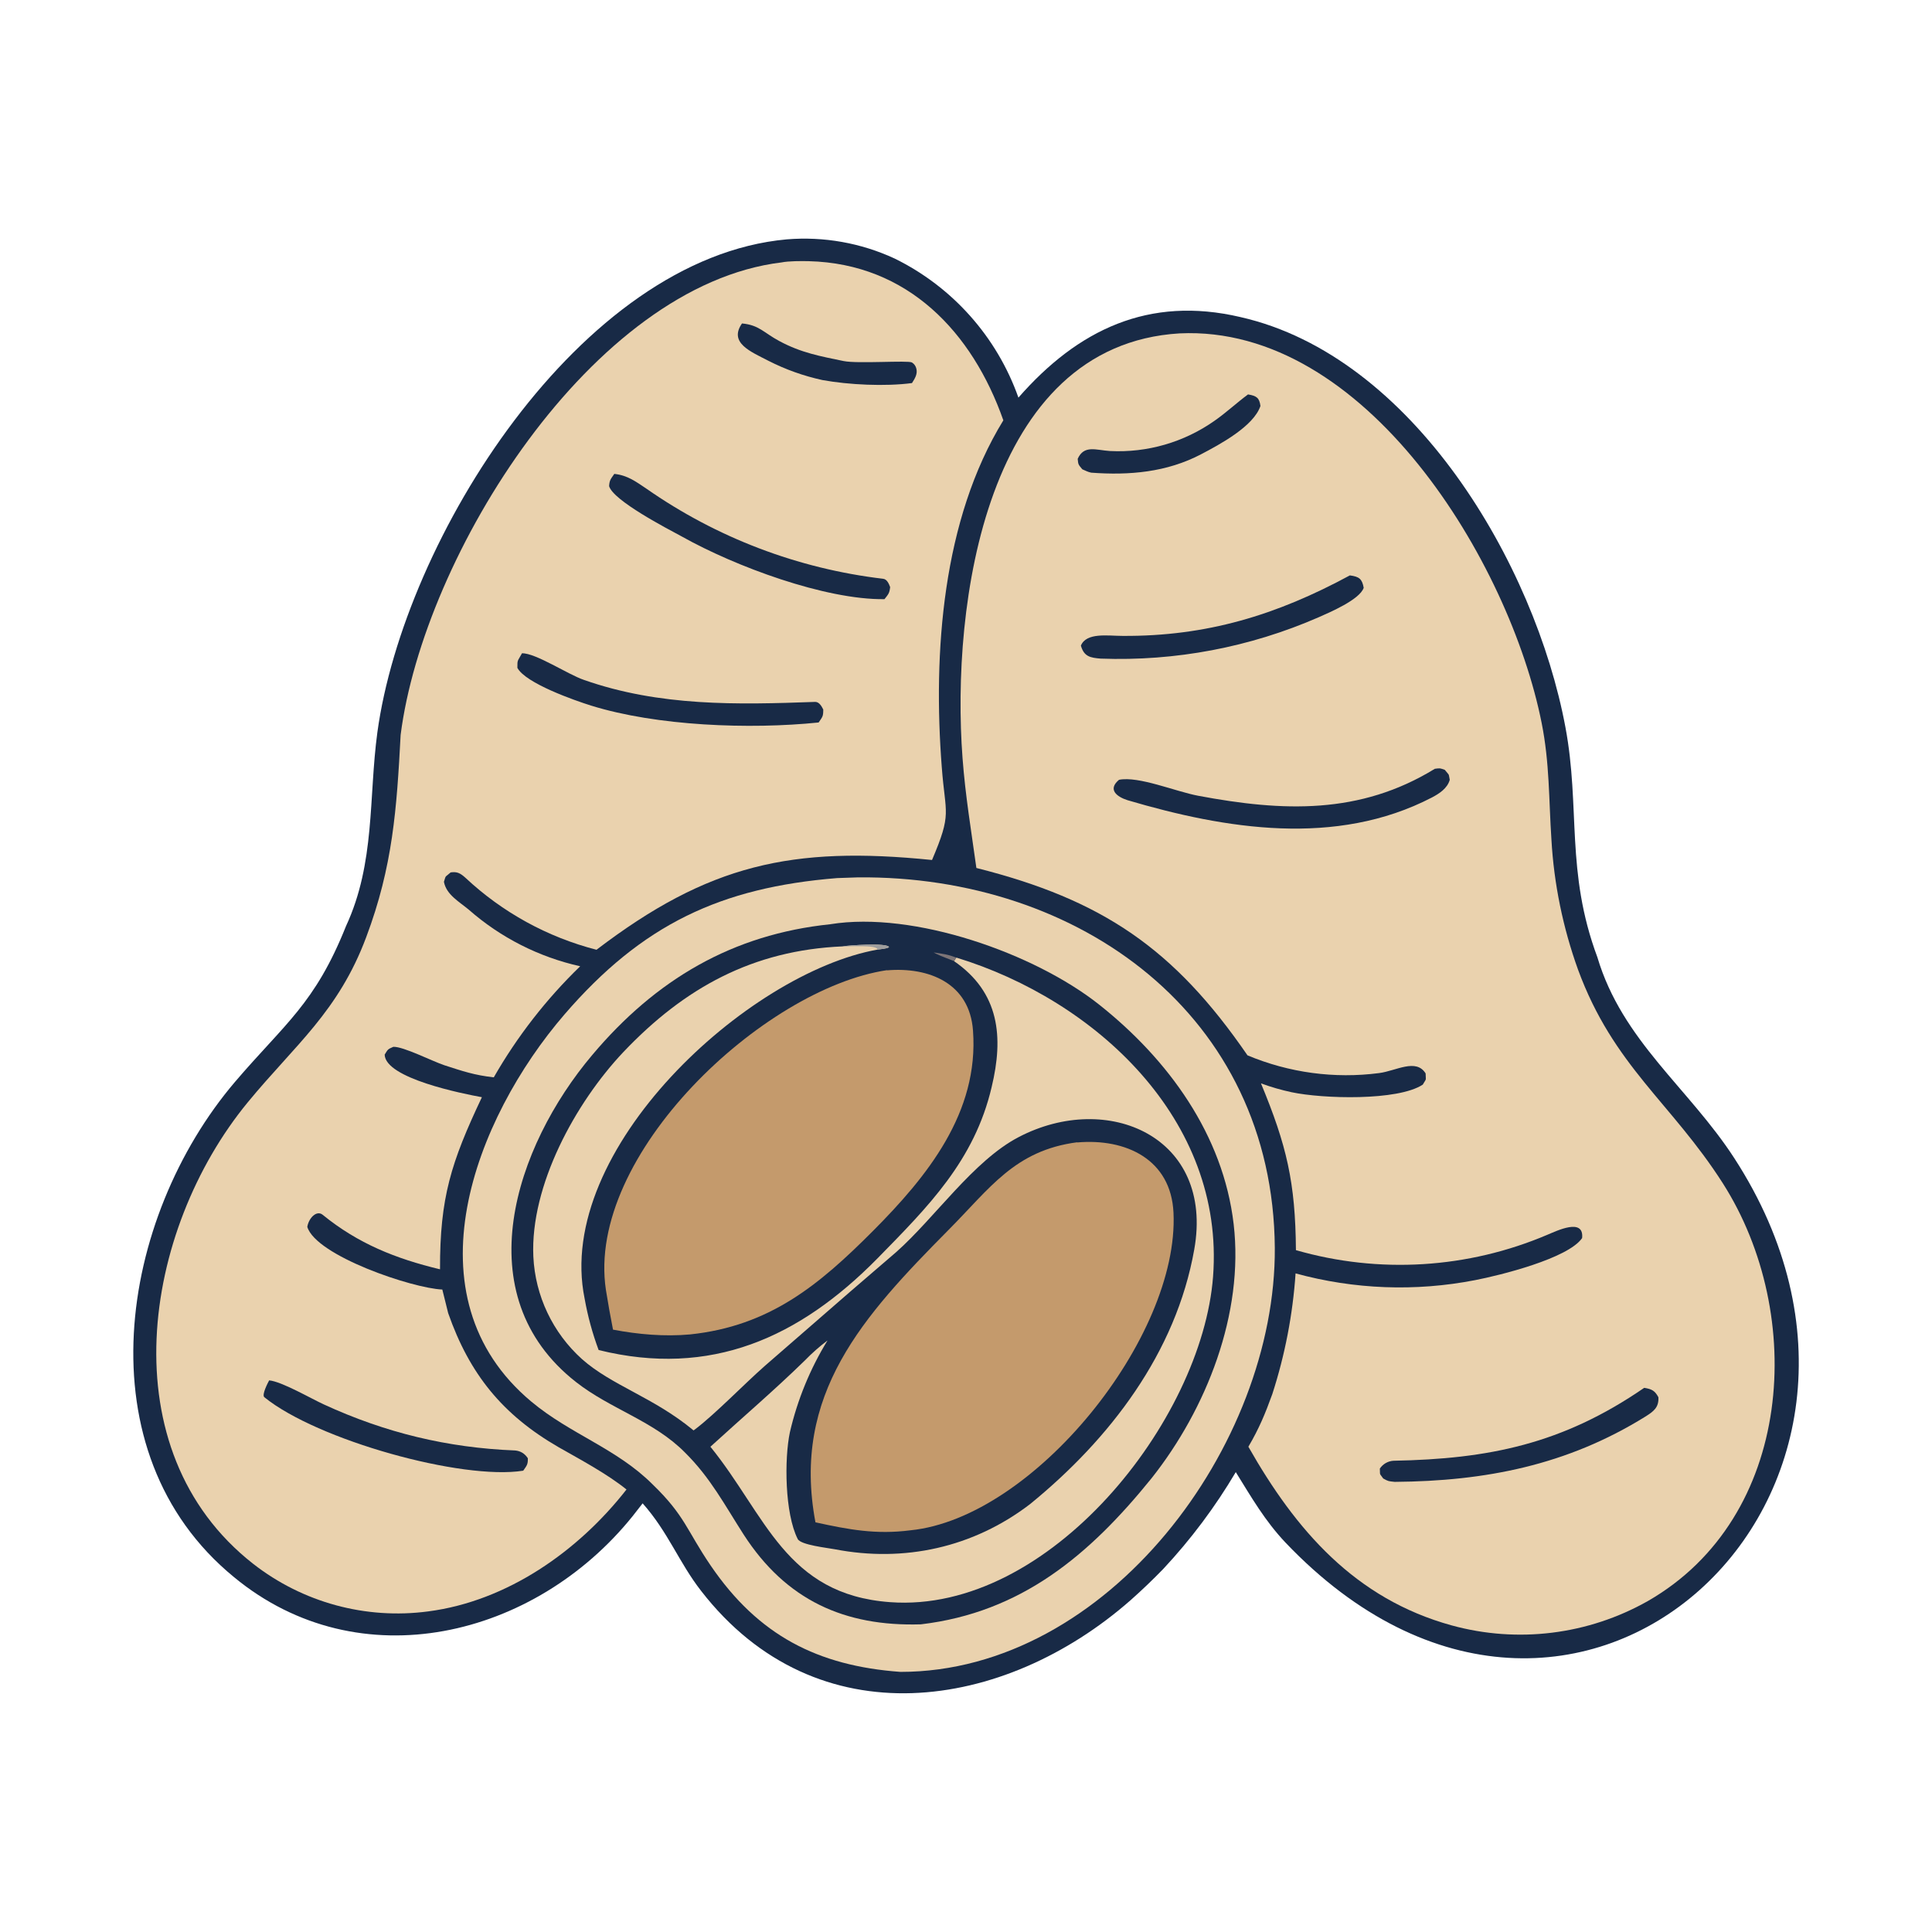
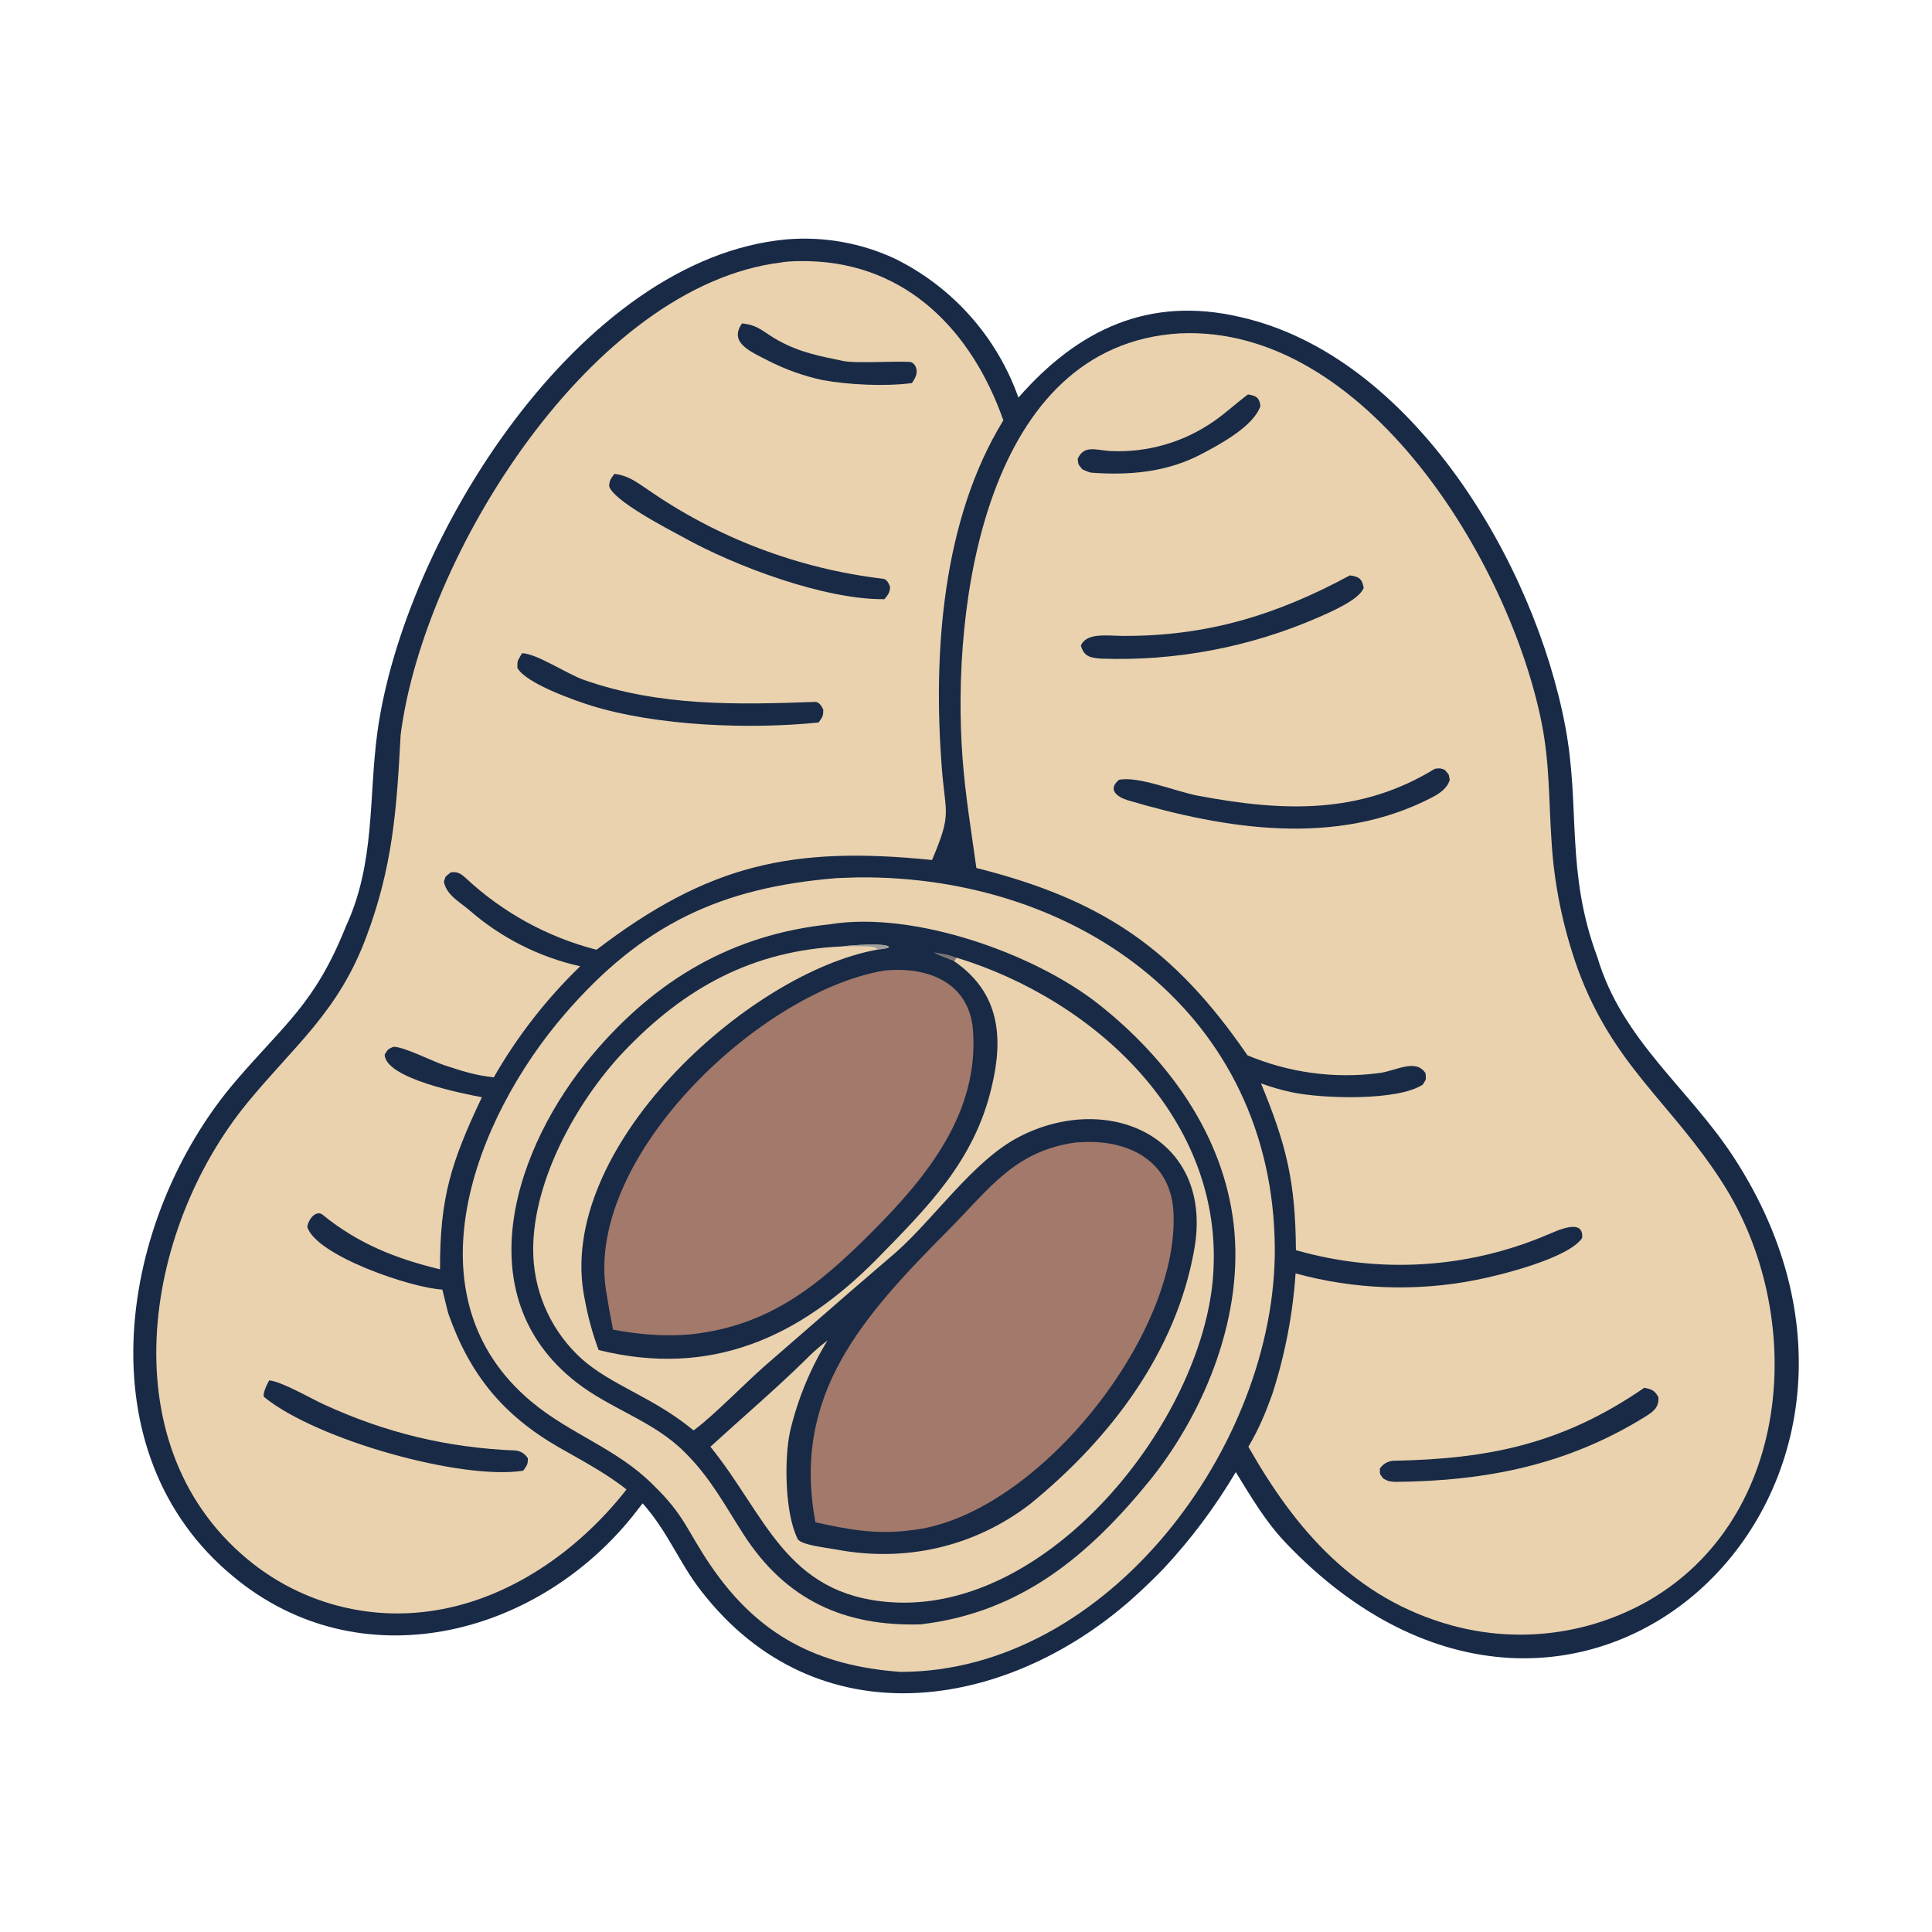
<svg xmlns="http://www.w3.org/2000/svg" width="512" height="512" viewBox="479 480.5 1088.9 1088.9">
  <path fill="#182A46" d="M922.5 615.4a121 121 0 0 1 60.7 10.8 139 139 0 0 1 69.8 78.4c33.5-38.3 73.5-57.5 125.1-45.4 97.2 22 166 139 183.2 231.2 8.5 45.4 0 81.3 18 129.6 14 47.1 51.6 73.8 77.2 113.3 122.2 188.5-89.8 388-253 216.6-11.6-12.3-19-25.2-28-39.7a314 314 0 0 1-40.8 54.5q-8.9 9.2-18.5 17.7c-71 62.4-176.7 79-242-5.2-12.5-16-18.6-33.2-33-49.4l-5.7 7.3c-55 68.3-153.9 92.7-224.6 34.3-86.1-70.5-64.7-202.6.6-279.2 28.2-33 45-43.9 62.5-87.7 16.6-35.8 12.7-72.5 17.7-109.3 14.9-108.7 114-267.3 230.8-277.8" />
  <path fill="#EAD2AE" d="M1143.8 668.4c105-5 186.1 129.1 204.1 219.6 4.5 22.5 4 43 5.5 65.6 1.4 25 6.5 49.8 15 73.4 20 54.4 52.6 75 81.6 120.4 47.2 74 40 188.3-42.3 235.5a146 146 0 0 1-110.5 13.7c-54.5-15-87.9-53.7-114.6-100.7 6-10.2 9.5-18.6 13.5-29.7a283 283 0 0 0 13.1-68 222 222 0 0 0 101.2 3.8c14-2.7 52.4-12.2 60.3-23.7 1.2-11.7-14.4-4-19.5-1.9a212 212 0 0 1-141.8 8.7c-.3-38.3-5.2-59-19.7-94a127 127 0 0 0 17.3 5c17.4 3.7 59.8 5 73.9-4.3 2.2-3.8 1.7-1.8 1.6-6.3-5.4-8.7-16.7-1.4-26.2-.2-25.2 3.3-50.8-.2-74.2-10-41.3-60.1-81.7-87.7-152.8-105.6-2.9-21-6.2-40.6-7.8-61.9-6.5-86.1 12.8-232.8 122.3-239.4" />
  <path fill="#182A46" d="M1287.7 913.8c3-.4 2.8-.4 5.6.6 2.8 3.5 2 1.6 2.8 5.6-1.3 4.8-5.9 7.8-10.1 10-54 28-116.4 17.8-171.5 1.5-6-1.9-11.4-6-4.8-11.5 11.1-2.2 31.8 6.6 44.6 9 47.9 9 91.2 10.7 133.4-15.2m-47.9-109c5.3.7 6.9 2 7.8 7-2.3 6.7-19.1 13.8-25.4 16.6a281 281 0 0 1-122.9 23.3c-5.8-.5-9.3-1.1-11.1-7.3 3.1-7.6 15.3-5.5 23.5-5.5 47.3.3 86.7-11.7 128.1-34.1m165.9 457.9c4.3.7 6 1.6 8 5.3.3 5.8-2.7 8-7.5 11-44 27.3-90 36.3-141.1 36.7-3.6-.4-3.4-.2-6.5-1.9-2.3-3.3-1.7-1.5-1.9-5.6a10 10 0 0 1 7.6-4.4c53.8-1 95.3-9.4 141.4-41.1m-223.3-559.9c4.8.8 6.4 1.9 7 6.5-3.8 11.5-23.1 21.8-33.4 27.2-19.4 10.2-40.5 12-62 10.4-2.2-.5-2.8-1-5-1.9-2.2-2.7-2.3-2.5-2.6-5.9 3.6-8 10.3-4.9 18.2-4.4a94 94 0 0 0 59-17.1c6.6-4.6 12.3-10 18.8-14.8" />
  <path fill="#EAD2AE" d="M919.5 628.4c3.9-.8 11.3-.8 15.3-.7 56 1.4 92.3 40.2 109.7 89.7-34.4 56-39.7 131-34.7 195.5 2 27 5.9 25.5-5.5 52.3-79-8-126 2.5-189.1 50.6a170 170 0 0 1-73.9-40.6c-3-2.7-4.8-3.5-8.3-3-3.5 3.1-2.5 1.3-3.8 5.3 1.4 7.3 8.5 11.1 14 15.7a142 142 0 0 0 62.8 31.9 283 283 0 0 0-48.7 62.6c-10.9-1.2-17.6-3.5-27.8-6.8-6.7-2.2-23.1-10.6-28.8-10.4-3.2 1.4-3 1.3-4.9 4.4.4 13.4 43.9 22 54.8 24-17.4 36.8-23.7 56.6-23.6 97-25-6-46.2-14.5-66.1-30.7-3.5-2.9-8 2-8.7 6.8 5 16.3 59.2 34.6 76.1 35.3l3.3 13.3c12 34.3 30.6 57.3 62.3 75.6 12.3 7 27.3 15 38.2 23.8-27.2 34.8-67.2 62.9-111.7 68.7a132 132 0 0 1-98.7-26.8c-81.7-64-62.5-187.9-3-260.2 26.6-32.3 51-51 66.7-93 15-39.9 17.2-72.2 19.4-114 12.9-101.3 107.8-253.4 214.7-266.3" />
  <path fill="#182A46" d="M773.2 848.7c7.7-.2 26 12 34.9 15 42.7 15 86.2 14 130.4 12.4 2.3 0 3.7 2.7 4.5 4.3 0 4-.4 4-2.6 7.3-38.9 4-91.2 2-128.2-9.5-9.3-2.9-37-12.6-41.6-21.3 0-4.8 0-3.4 2.6-8.2m52.1-101.1c7.5.8 12.3 4.5 18 8.3a293 293 0 0 0 133.4 50.8c2.2.2 3.3 2.8 4 4.7-.4 3.5-1 4-3.2 6.8-33.5.4-84.2-18.5-114-35.2-8.7-4.7-38.8-20.3-41.2-28.5.2-3.5 1-4.1 3-7m-194.6 511c7 .6 23.7 10.3 30.7 13.5 34.7 16 69.8 24.5 107.9 26q4.6.4 7.2 4.4c.1 3.5-.6 4.1-2.6 7-34.6 5.5-116.2-17.3-145.9-41.4-1.6-1.3 1.9-8 2.7-9.5m266.5-595.7c9.7.9 12.2 5.2 21 9.9 12.4 6.7 23.3 8.6 36.3 11.3 7.8 1.6 36.4-.5 38.5.8q2 1.3 2.5 3.6c.7 3-.9 5.5-2.5 8-15 2-35.7 1-50.5-1.7q-16-3.5-30.5-10.9c-9.6-5-22.5-10-14.8-21" />
  <path fill="#EAD2AE" d="m950.8 975.4 11.7-.4c124.8-1.2 234 77.6 235 208.8.7 111.1-94 239-211 239-46.6-3.4-80.1-20.5-107-60-13.6-20-14.4-28-32.7-45.7-20.2-20.2-46.4-28.3-68.3-46.6-71-59.3-31.8-159.7 18.6-218.2 43.8-50.8 88.1-71.6 153.7-76.9" />
  <path fill="#182A46" d="M947 1001.4c47-7.6 115.1 16.4 151.6 45.4 38.8 30.8 69.8 73.2 75.7 123.6s-15.3 104.2-46.3 143.3c-35 43.3-73.4 75.6-130 82.3-43.1 1.3-76-13.7-99.8-50.5-10.8-16.8-18.7-32-33-46.2-17.7-18-42-24.5-61.6-39.9-62.5-49-34.3-132.8 9.2-184.3 35.8-42.5 79-68 134.3-73.7" />
  <path fill="#EAD2AE" d="M953.8 1013.9c3.3-.6 24.8-2.1 26.2.3v.2c-1.3.8-4.8 1.1-6.4 1.3-73.3 13.1-182.3 112.8-165.1 196.7a167 167 0 0 0 7.9 29c63.2 15.6 113.1-6.9 157.2-51.7 28.3-28.9 54.6-55 64.3-96.5 6.8-28.2 4.5-53.3-21.2-71l1.3-2c78.5 24 151.4 91.4 144.7 179.8-6.2 81.3-92.3 190.1-182 183.5-59-4.3-70-49-101.3-87.6 17.7-16.2 36-31.8 53.2-48.6q6-6.2 12.8-11.3a174 174 0 0 0-21.2 51.7c-3.2 15.1-2.9 45.8 4.4 60.2 1.7 3.4 16.9 5 21 5.8 38.9 7.5 77.9-.9 110-25.5 44.9-36.6 82.2-85.2 92.5-143.5 11.3-63.4-48.7-89.6-99-63.3-25.5 13.3-47.4 45.7-69 64.8l-25.8 22.2-48.3 42c-11.8 10.4-27.4 26.6-39 35.5l-1.1.8c-22.5-18.7-46-25.2-62.9-40.2a83 83 0 0 1-27.4-57.8c-1.8-40.1 23.8-86.7 50.6-115.1 34.7-36.6 73.3-57.5 123.6-59.7" />
  <path fill="#9E9E9E" d="M953.8 1013.9c3.3-.6 24.8-2.1 26.2.3v.2c-1.3.8-4.8 1.1-6.4 1.3-.2-2.9-16.5-1.6-19.8-1.8" />
-   <path fill="#C49A6C" d="M1086.1 1124.4c27.5-2.4 52.9 9.5 54.3 39.6 3.3 70.1-78.6 172-148.3 179-19.4 2.5-34.8-.4-53.5-4.5-13.6-72.3 27-116.3 75-164.8 23.3-23.4 37.3-44.8 72.5-49.4m-107.2-96.9c23.5-2 46.6 7.1 48.5 34 3.4 46.2-25.8 82.2-56.5 113-30.4 30.5-58.2 53.5-103 58.2-14.3 1.3-29.3 0-43.4-2.7q-2.2-11.1-4-22.4c-11.5-76 88.8-169.8 158.4-180.2" />
+   <path fill="#A2796A" d="M1086.1 1124.4c27.5-2.4 52.9 9.5 54.3 39.6 3.3 70.1-78.6 172-148.3 179-19.4 2.5-34.8-.4-53.5-4.5-13.6-72.3 27-116.3 75-164.8 23.3-23.4 37.3-44.8 72.5-49.4m-107.2-96.9c23.5-2 46.6 7.1 48.5 34 3.4 46.2-25.8 82.2-56.5 113-30.4 30.5-58.2 53.5-103 58.2-14.3 1.3-29.3 0-43.4-2.7q-2.2-11.1-4-22.4c-11.5-76 88.8-169.8 158.4-180.2" />
  <path fill="#7D7577" d="M1016.7 1022.2c-3.8-1.6-6.5-2.4-10.2-4.2l-1.3-.7c4.6.7 8.4 1.1 12.8 3z" />
</svg>
